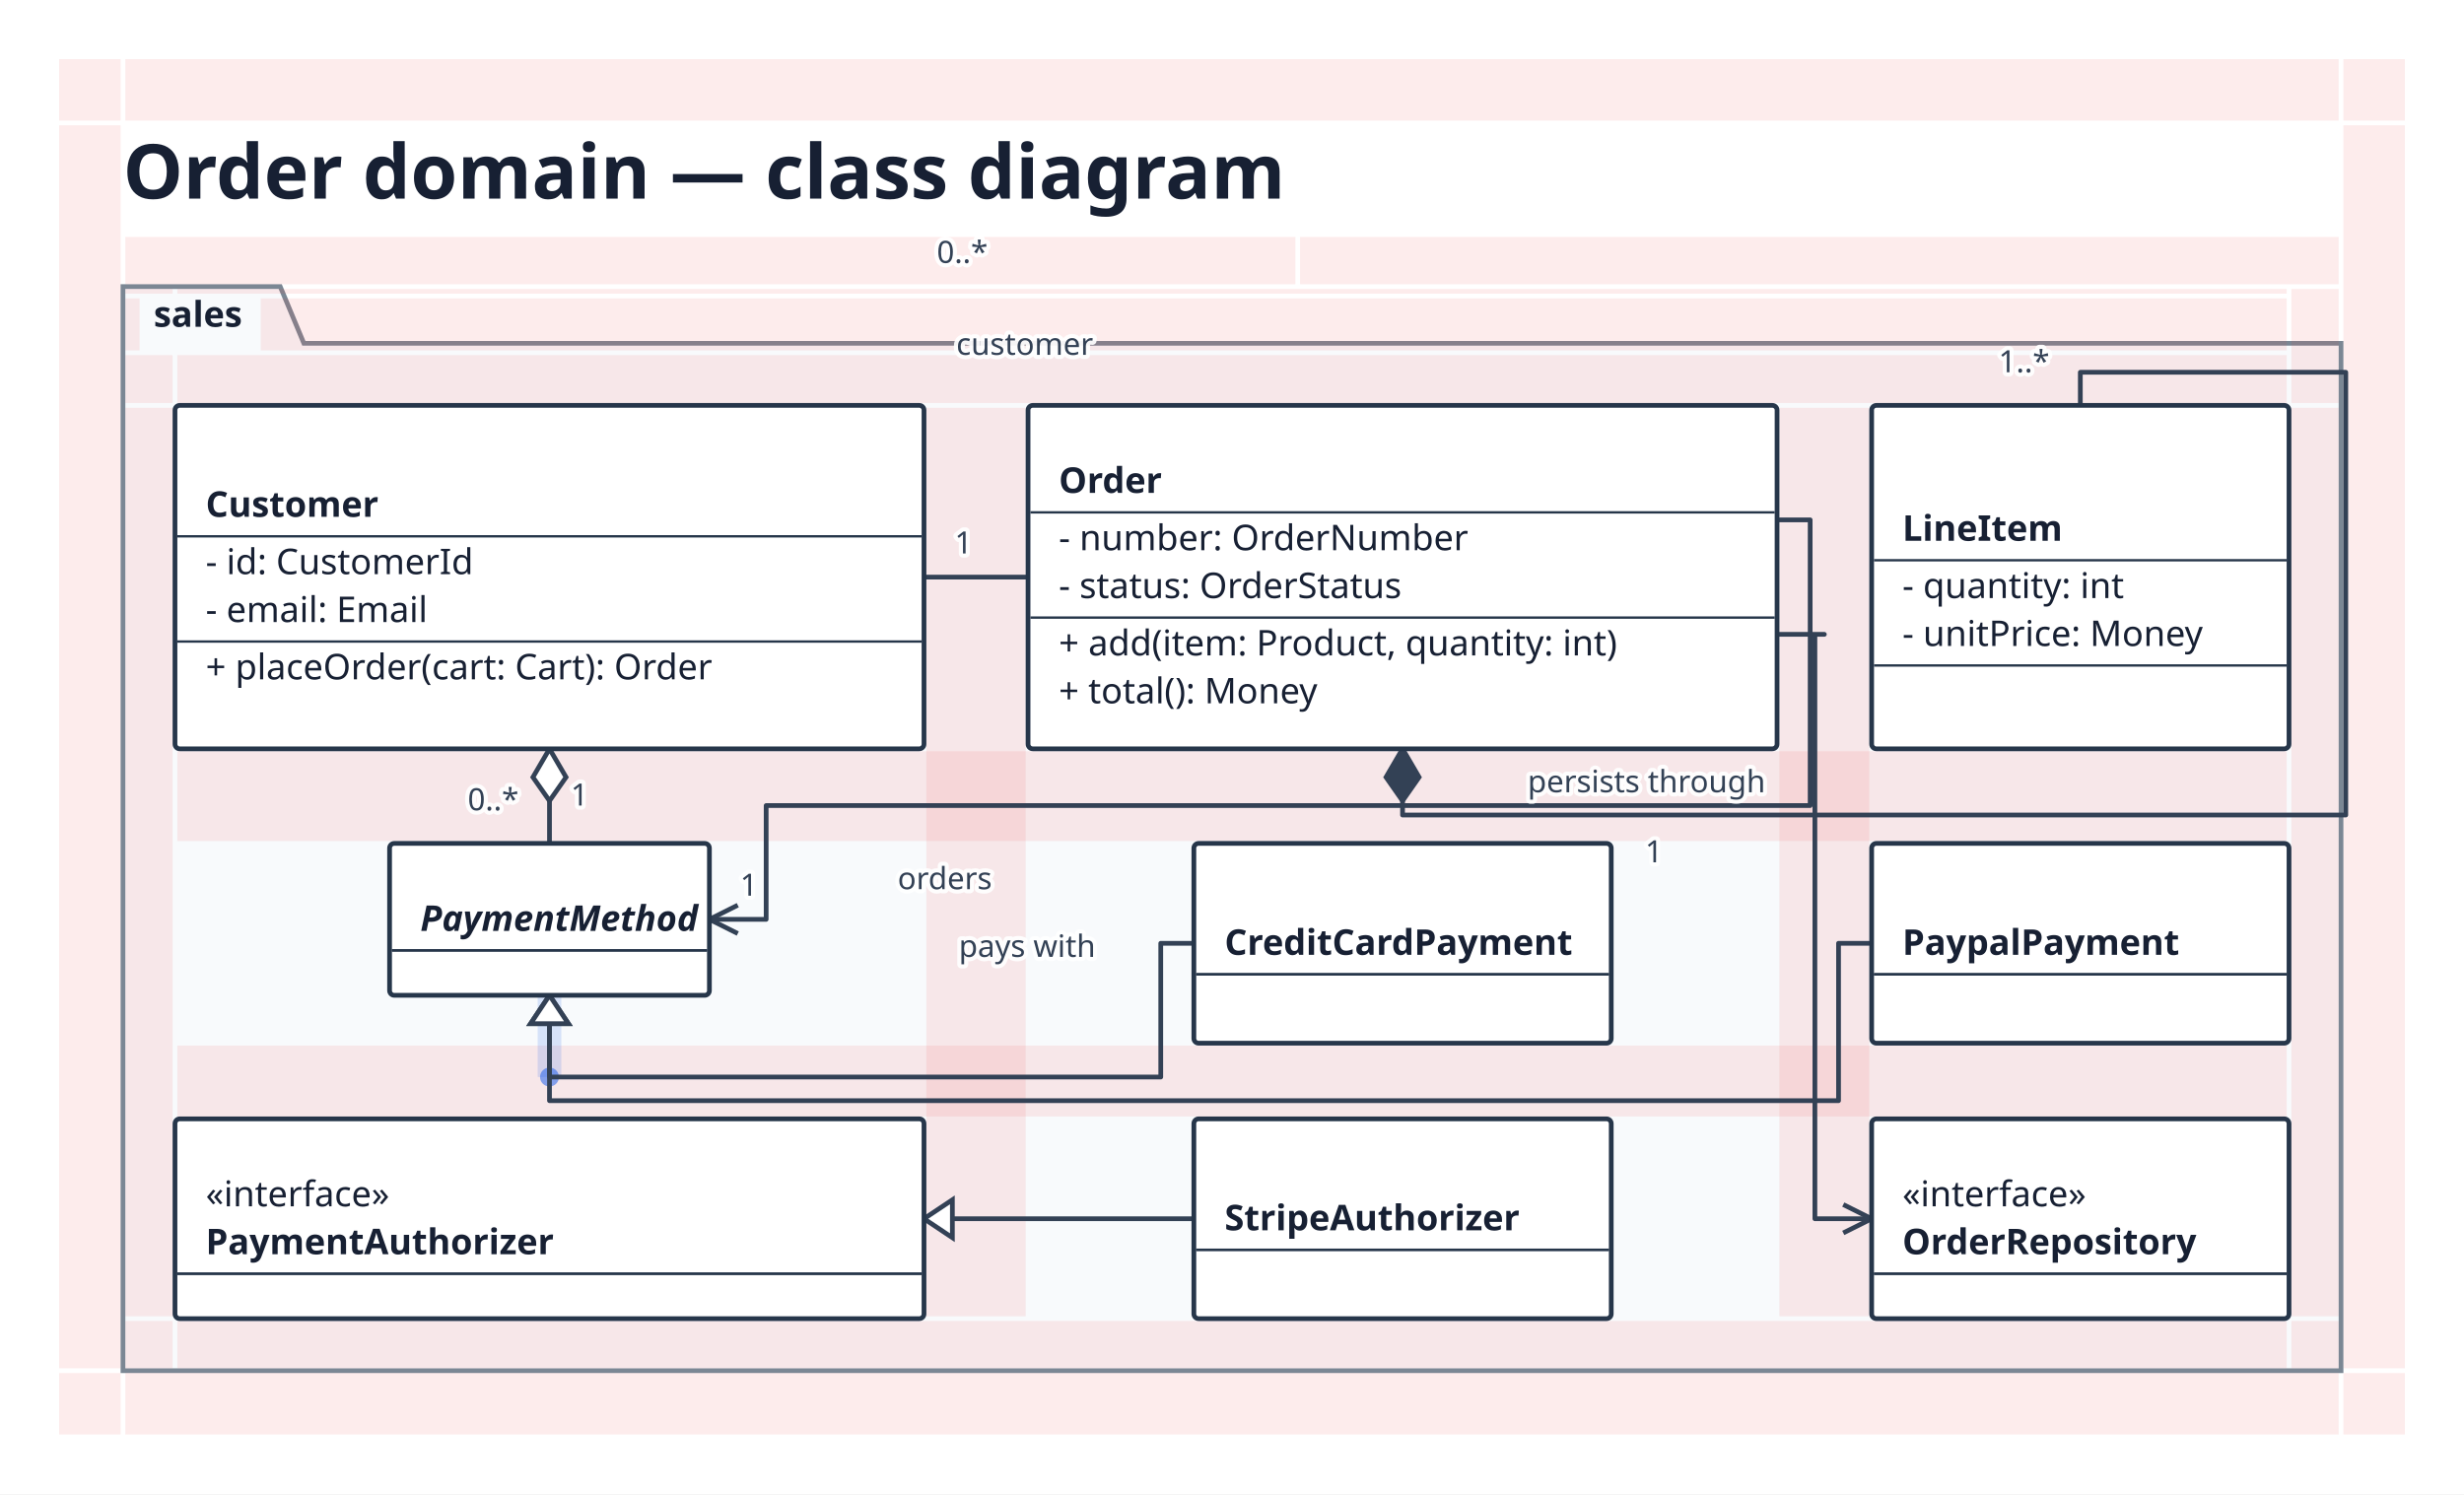
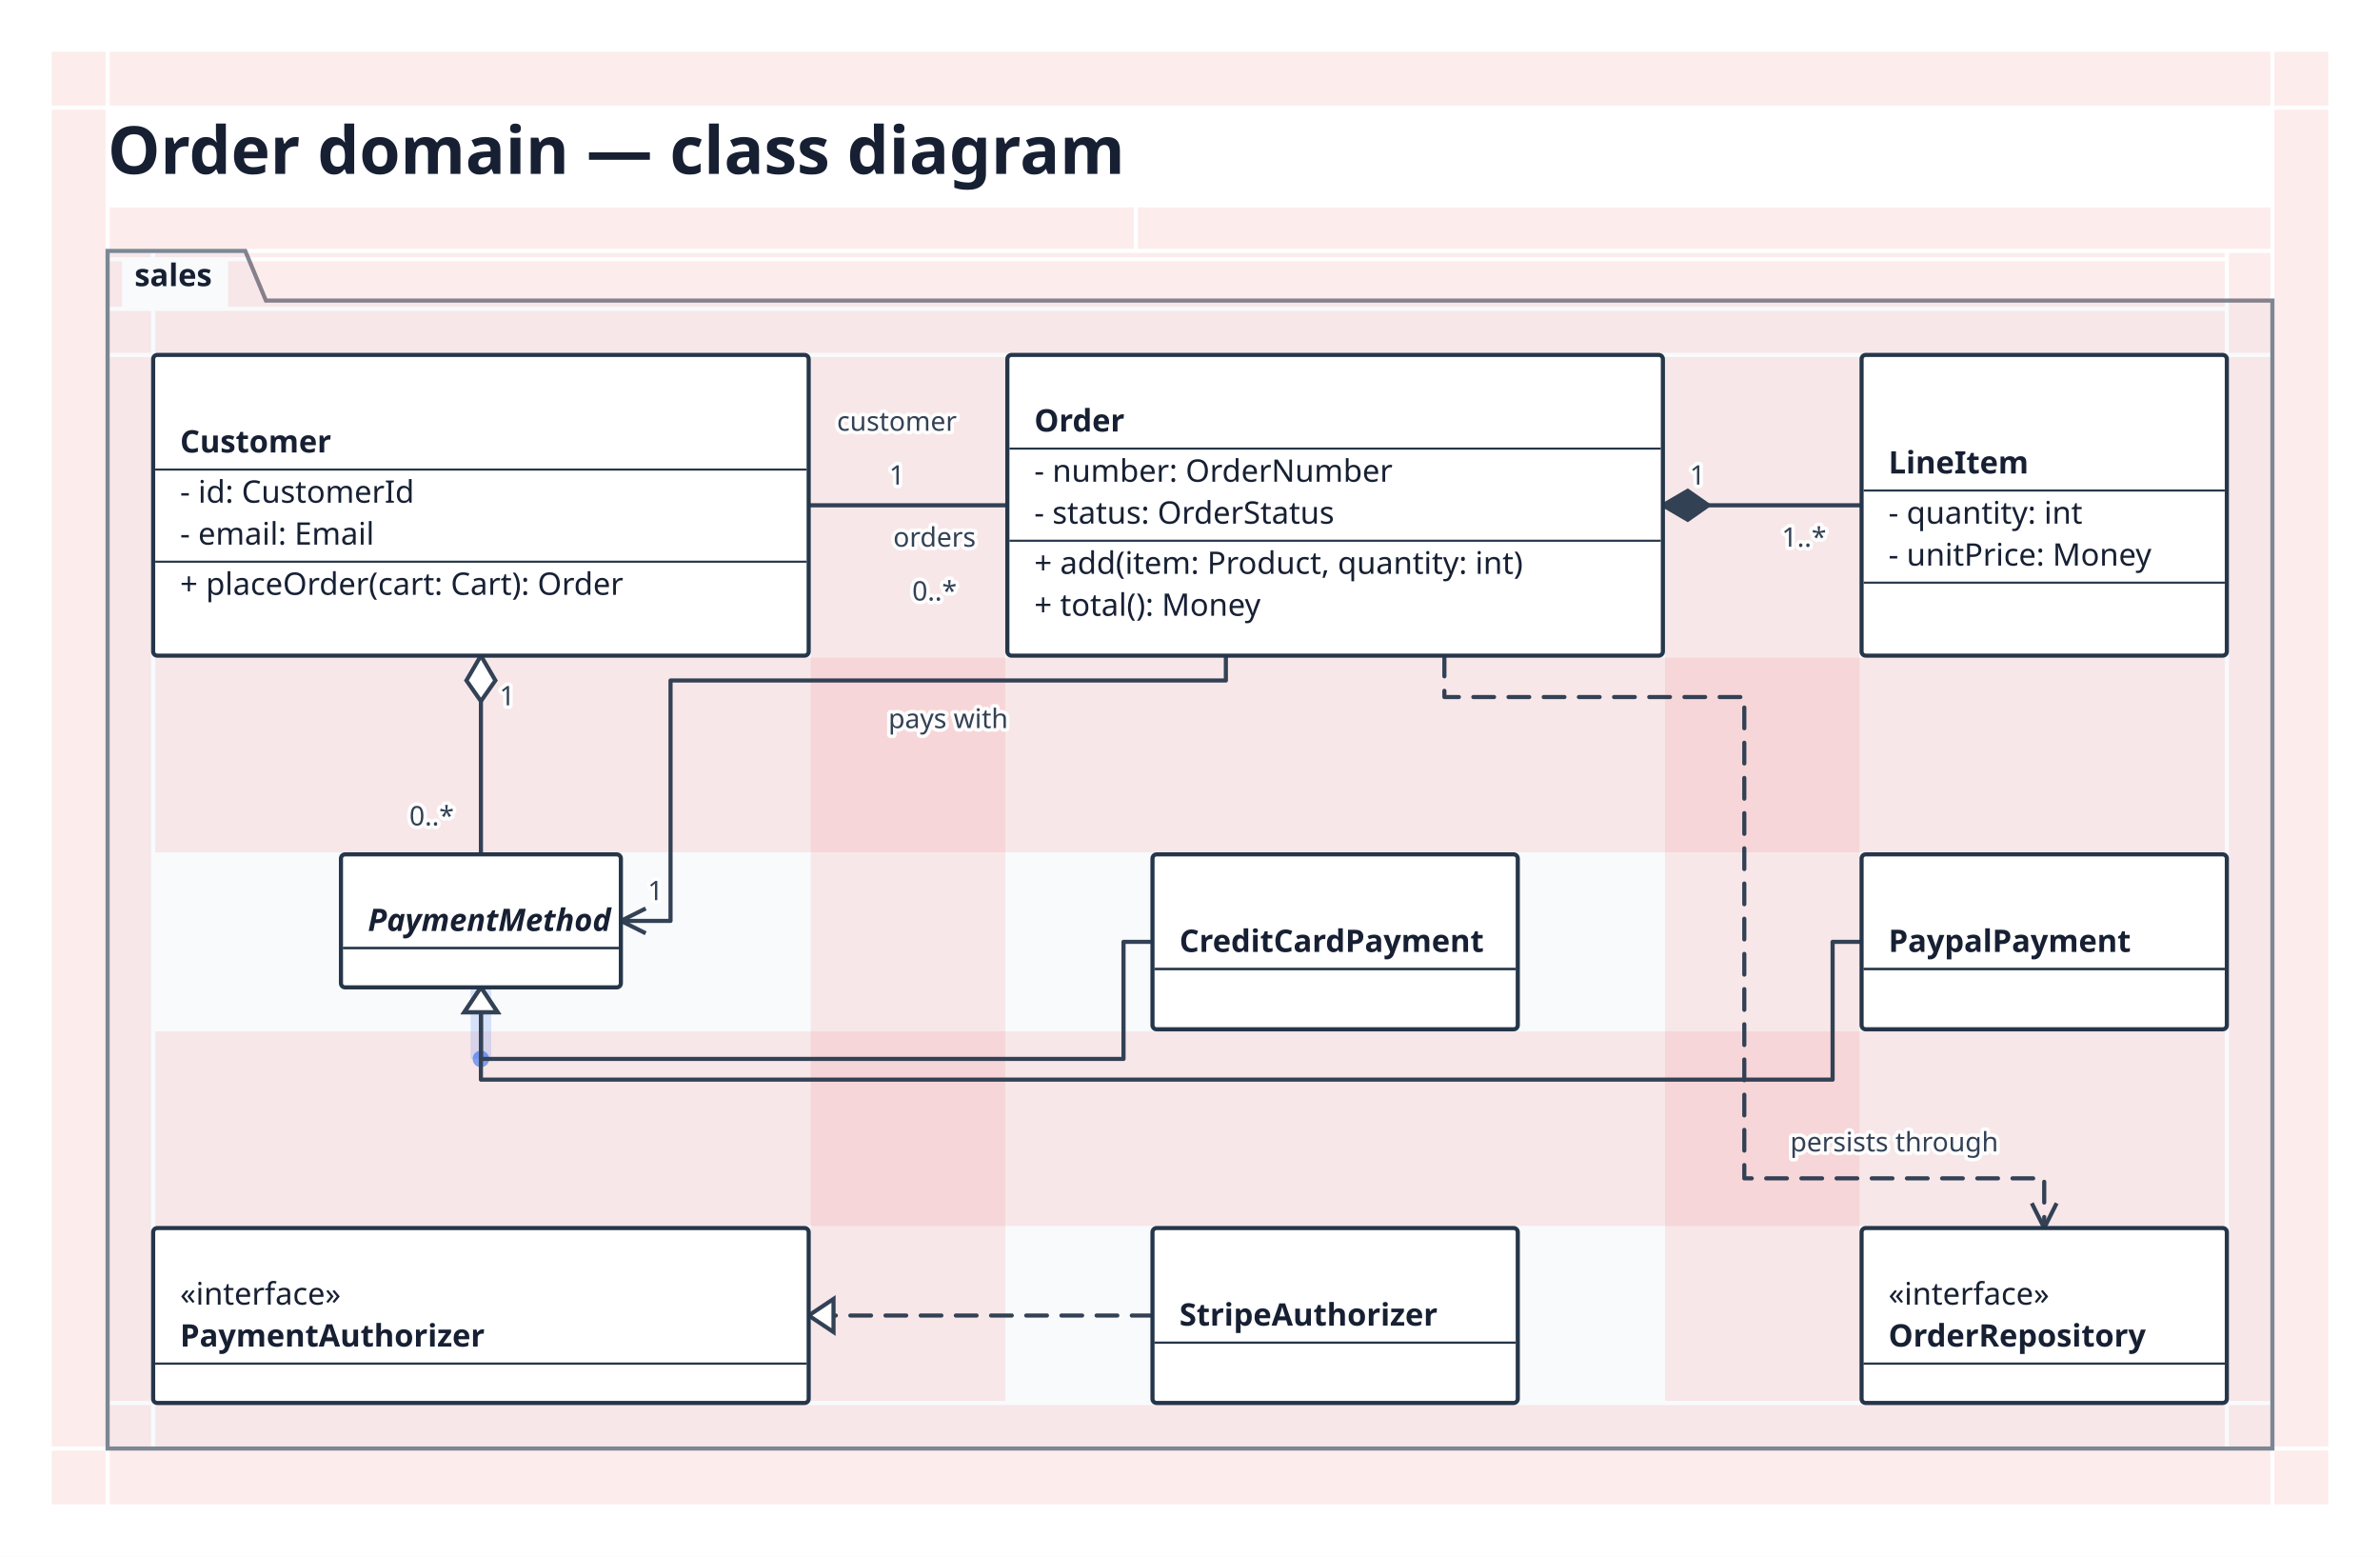
- <svg xmlns="http://www.w3.org/2000/svg" width="1042" height="632" viewBox="0 0 1042 632" role="img" aria-label="uml-class-example">
+ <svg xmlns="http://www.w3.org/2000/svg" width="1150" height="752" viewBox="0 0 1150 752" role="img" aria-label="uml-class-example">
  <rect width="100%" height="100%" fill="#ffffff" />
  <g id="boundaries">
-     <path d="M 52 145.2 V 579.7 H 990 V 145.2 H 128.5 L 118.5 121.2 H 52 Z" fill="#f8fafc" stroke="#7b8794" stroke-width="2" />
+     <path d="M 52 145.2 V 699.7 H 1098 V 145.2 H 128.5 L 118.5 121.2 H 52 Z" fill="#f8fafc" stroke="#7b8794" stroke-width="2" />
  </g>
  <g id="routing-regions">
-     <rect data-routing-region="mesh:padding:$root:top" data-region-kind="padding" data-materialized="false" data-authored="false" x="53" y="25" width="936" height="26" fill="#ef4444" fill-opacity="0.1" />
-     <rect data-routing-region="mesh:padding:$root:right" data-region-kind="padding" data-materialized="false" data-authored="false" x="991" y="53" width="26" height="525.7" fill="#ef4444" fill-opacity="0.1" />
-     <rect data-routing-region="mesh:padding:$root:bottom" data-region-kind="padding" data-materialized="false" data-authored="false" x="53" y="580.7" width="936" height="26" fill="#ef4444" fill-opacity="0.1" />
-     <rect data-routing-region="mesh:padding:$root:left" data-region-kind="padding" data-materialized="false" data-authored="false" x="25" y="53" width="26" height="525.7" fill="#ef4444" fill-opacity="0.1" />
+     <rect data-routing-region="mesh:padding:$root:top" data-region-kind="padding" data-materialized="false" data-authored="false" x="53" y="25" width="1044" height="26" fill="#ef4444" fill-opacity="0.1" />
+     <rect data-routing-region="mesh:padding:$root:right" data-region-kind="padding" data-materialized="false" data-authored="false" x="1099" y="53" width="26" height="645.7" fill="#ef4444" fill-opacity="0.1" />
+     <rect data-routing-region="mesh:padding:$root:bottom" data-region-kind="padding" data-materialized="false" data-authored="false" x="53" y="700.7" width="1044" height="26" fill="#ef4444" fill-opacity="0.1" />
+     <rect data-routing-region="mesh:padding:$root:left" data-region-kind="padding" data-materialized="false" data-authored="false" x="25" y="53" width="26" height="645.7" fill="#ef4444" fill-opacity="0.1" />
    <rect data-routing-region="mesh:corner:$root:top-left" data-region-kind="corner" data-materialized="true" data-authored="false" x="25" y="25" width="26" height="26" fill="#ef4444" fill-opacity="0.1" />
-     <rect data-routing-region="mesh:corner:$root:top-right" data-region-kind="corner" data-materialized="true" data-authored="false" x="991" y="25" width="26" height="26" fill="#ef4444" fill-opacity="0.1" />
-     <rect data-routing-region="mesh:corner:$root:bottom-right" data-region-kind="corner" data-materialized="true" data-authored="false" x="991" y="580.7" width="26" height="26" fill="#ef4444" fill-opacity="0.1" />
-     <rect data-routing-region="mesh:corner:$root:bottom-left" data-region-kind="corner" data-materialized="true" data-authored="false" x="25" y="580.7" width="26" height="26" fill="#ef4444" fill-opacity="0.1" />
+     <rect data-routing-region="mesh:corner:$root:top-right" data-region-kind="corner" data-materialized="true" data-authored="false" x="1099" y="25" width="26" height="26" fill="#ef4444" fill-opacity="0.1" />
+     <rect data-routing-region="mesh:corner:$root:bottom-right" data-region-kind="corner" data-materialized="true" data-authored="false" x="1099" y="700.7" width="26" height="26" fill="#ef4444" fill-opacity="0.1" />
+     <rect data-routing-region="mesh:corner:$root:bottom-left" data-region-kind="corner" data-materialized="true" data-authored="false" x="25" y="700.7" width="26" height="26" fill="#ef4444" fill-opacity="0.1" />
    <rect data-routing-region="mesh:gap:$root:0" data-region-kind="gap" data-materialized="false" data-authored="false" x="53" y="100.2" width="494.8" height="20" fill="#ef4444" fill-opacity="0.1" />
-     <rect data-routing-region="mesh:gap:$root:0:access-0" data-region-kind="gap" data-materialized="false" data-authored="false" x="549.8" y="100.2" width="439.2" height="20" fill="#ef4444" fill-opacity="0.1" />
-     <rect data-routing-region="mesh:padding:sales:top:part-0" data-region-kind="padding" data-materialized="false" data-authored="false" x="75" y="122.2" width="892" height="2" fill="#ef4444" fill-opacity="0.1" />
-     <rect data-routing-region="mesh:padding:sales:top:part-1" data-region-kind="padding" data-materialized="false" data-authored="false" x="75" y="150.2" width="892" height="20.25" fill="#ef4444" fill-opacity="0.1" />
-     <rect data-routing-region="mesh:padding:sales:top:part-2" data-region-kind="padding" data-materialized="false" data-authored="false" x="110.25" y="126.2" width="856.75" height="22" fill="#ef4444" fill-opacity="0.1" />
-     <rect data-routing-region="mesh:padding:sales:right" data-region-kind="padding" data-materialized="false" data-authored="false" x="969" y="172.45" width="20" height="384.25" fill="#ef4444" fill-opacity="0.1" />
-     <rect data-routing-region="mesh:padding:sales:bottom" data-region-kind="padding" data-materialized="false" data-authored="false" x="75" y="558.7" width="892" height="20" fill="#ef4444" fill-opacity="0.1" />
-     <rect data-routing-region="mesh:padding:sales:left" data-region-kind="padding" data-materialized="false" data-authored="false" x="53" y="172.45" width="20" height="384.25" fill="#ef4444" fill-opacity="0.1" />
+     <rect data-routing-region="mesh:gap:$root:0:access-0" data-region-kind="gap" data-materialized="false" data-authored="false" x="549.8" y="100.2" width="547.2" height="20" fill="#ef4444" fill-opacity="0.1" />
+     <rect data-routing-region="mesh:padding:sales:top:part-0" data-region-kind="padding" data-materialized="false" data-authored="false" x="75" y="122.2" width="1000" height="2" fill="#ef4444" fill-opacity="0.1" />
+     <rect data-routing-region="mesh:padding:sales:top:part-1" data-region-kind="padding" data-materialized="false" data-authored="false" x="75" y="150.2" width="1000" height="20.25" fill="#ef4444" fill-opacity="0.1" />
+     <rect data-routing-region="mesh:padding:sales:top:part-2" data-region-kind="padding" data-materialized="false" data-authored="false" x="110.25" y="126.2" width="964.75" height="22" fill="#ef4444" fill-opacity="0.1" />
+     <rect data-routing-region="mesh:padding:sales:right" data-region-kind="padding" data-materialized="false" data-authored="false" x="1077" y="172.45" width="20" height="504.25" fill="#ef4444" fill-opacity="0.1" />
+     <rect data-routing-region="mesh:padding:sales:bottom" data-region-kind="padding" data-materialized="false" data-authored="false" x="75" y="678.7" width="1000" height="20" fill="#ef4444" fill-opacity="0.1" />
+     <rect data-routing-region="mesh:padding:sales:left" data-region-kind="padding" data-materialized="false" data-authored="false" x="53" y="172.45" width="20" height="504.25" fill="#ef4444" fill-opacity="0.1" />
    <rect data-routing-region="mesh:corner:sales:top-left:part-0" data-region-kind="corner" data-materialized="true" data-authored="false" x="53" y="122.2" width="20" height="2" fill="#ef4444" fill-opacity="0.1" />
    <rect data-routing-region="mesh:corner:sales:top-left:part-1" data-region-kind="corner" data-materialized="true" data-authored="false" x="53" y="150.2" width="20" height="20.25" fill="#ef4444" fill-opacity="0.1" />
    <rect data-routing-region="mesh:corner:sales:top-left:part-2" data-region-kind="corner" data-materialized="true" data-authored="false" x="53" y="126.2" width="6" height="22" fill="#ef4444" fill-opacity="0.1" />
-     <rect data-routing-region="mesh:corner:sales:top-right" data-region-kind="corner" data-materialized="true" data-authored="false" x="969" y="122.2" width="20" height="48.25" fill="#ef4444" fill-opacity="0.1" />
-     <rect data-routing-region="mesh:corner:sales:bottom-right" data-region-kind="corner" data-materialized="true" data-authored="false" x="969" y="558.7" width="20" height="20" fill="#ef4444" fill-opacity="0.1" />
-     <rect data-routing-region="mesh:corner:sales:bottom-left" data-region-kind="corner" data-materialized="true" data-authored="false" x="53" y="558.7" width="20" height="20" fill="#ef4444" fill-opacity="0.1" />
-     <rect data-routing-region="mesh:grid-column-gap:sales/model:0" data-region-kind="gap" data-materialized="false" data-authored="false" x="391.75" y="172.45" width="42" height="384.25" fill="#ef4444" fill-opacity="0.1" />
-     <rect data-routing-region="mesh:grid-column-gap:sales/model:1" data-region-kind="gap" data-materialized="false" data-authored="false" x="752.5" y="172.45" width="38" height="384.25" fill="#ef4444" fill-opacity="0.1" />
-     <rect data-routing-region="mesh:grid-row-gap:sales/model:0" data-region-kind="gap" data-materialized="false" data-authored="false" x="75" y="317.7" width="892" height="38" fill="#ef4444" fill-opacity="0.1" />
-     <rect data-routing-region="mesh:grid-row-gap:sales/model:1" data-region-kind="gap" data-materialized="false" data-authored="false" x="75" y="442.2" width="892" height="30" fill="#ef4444" fill-opacity="0.1" />
+     <rect data-routing-region="mesh:corner:sales:top-right" data-region-kind="corner" data-materialized="true" data-authored="false" x="1077" y="122.2" width="20" height="48.25" fill="#ef4444" fill-opacity="0.1" />
+     <rect data-routing-region="mesh:corner:sales:bottom-right" data-region-kind="corner" data-materialized="true" data-authored="false" x="1077" y="678.7" width="20" height="20" fill="#ef4444" fill-opacity="0.1" />
+     <rect data-routing-region="mesh:corner:sales:bottom-left" data-region-kind="corner" data-materialized="true" data-authored="false" x="53" y="678.7" width="20" height="20" fill="#ef4444" fill-opacity="0.1" />
+     <rect data-routing-region="mesh:grid-column-gap:sales/model:0" data-region-kind="gap" data-materialized="false" data-authored="false" x="391.75" y="172.45" width="94" height="504.25" fill="#ef4444" fill-opacity="0.1" />
+     <rect data-routing-region="mesh:grid-column-gap:sales/model:1" data-region-kind="gap" data-materialized="false" data-authored="false" x="804.5" y="172.45" width="94" height="504.25" fill="#ef4444" fill-opacity="0.1" />
+     <rect data-routing-region="mesh:grid-row-gap:sales/model:0" data-region-kind="gap" data-materialized="false" data-authored="false" x="75" y="317.7" width="1000" height="94" fill="#ef4444" fill-opacity="0.1" />
+     <rect data-routing-region="mesh:grid-row-gap:sales/model:1" data-region-kind="gap" data-materialized="false" data-authored="false" x="75" y="498.2" width="1000" height="94" fill="#ef4444" fill-opacity="0.1" />
  </g>
  <g id="sharing-debug">
    <g data-share-group="port:sales/model/payment-method:generalizations" data-share-mode="merge" data-share-lanes="1">
-       <circle data-merge-pin="true" cx="232.375" cy="455.51" r="4" fill="#2563eb" fill-opacity="0.55" />
-       <line data-authorized-shared-run="true" x1="232.375" y1="420.95" x2="232.375" y2="455.51" stroke="#2563eb" stroke-width="10" stroke-opacity="0.16" />
+       <circle data-merge-pin="true" cx="232.375" cy="511.51" r="4" fill="#2563eb" fill-opacity="0.55" />
+       <line data-authorized-shared-run="true" x1="232.375" y1="476.95" x2="232.375" y2="511.51" stroke="#2563eb" stroke-width="10" stroke-opacity="0.16" />
    </g>
  </g>
  <g id="corridor-dividers" />
  <g id="lines">
    <g data-line="customer-orders">
-       <polyline points="390.75,244.075 434.75,244.075" fill="none" stroke="#334155" stroke-width="2" stroke-linejoin="round" stroke-linecap="round" />
+       <polyline points="390.75,244.075 486.75,244.075" fill="none" stroke="#334155" stroke-width="2" stroke-linejoin="round" stroke-linecap="round" />
    </g>
    <g data-line="order-items">
-       <polyline points="593.125,316.7 593.125,344.7 992,344.7 992,157.45 879.75,157.45 879.75,171.45" fill="none" stroke="#334155" stroke-width="2" stroke-linejoin="round" stroke-linecap="round" />
-       <polygon points="593.125,316.7 600.125,328.7 593.125,338.7 586.125,328.7" fill="#334155" stroke="#334155" stroke-width="2" />
+       <polyline points="803.5,244.075 899.5,244.075" fill="none" stroke="#334155" stroke-width="2" stroke-linejoin="round" stroke-linecap="round" />
+       <polygon points="803.5,244.075 815.5,237.075 825.5,244.075 815.5,251.075" fill="#334155" stroke="#334155" stroke-width="2" />
    </g>
    <g data-line="customer-payment-methods">
-       <polyline points="232.375,316.7 232.375,344.7 232.375,342.7 232.375,356.7" fill="none" stroke="#334155" stroke-width="2" stroke-linejoin="round" stroke-linecap="round" />
+       <polyline points="232.375,316.7 232.375,412.7" fill="none" stroke="#334155" stroke-width="2" stroke-linejoin="round" stroke-linecap="round" />
      <polygon points="232.375,316.7 239.375,328.7 232.375,338.7 225.375,328.7" fill="#ffffff" stroke="#334155" stroke-width="2" />
    </g>
    <g data-line="order-payment">
-       <polyline points="751.5,219.867 765.5,219.867 765.5,340.7 324,340.7 324,388.825 300,388.825" fill="none" stroke="#334155" stroke-width="2" stroke-linejoin="round" stroke-linecap="round" />
-       <path d="M 312 382.825 L 300 388.825 L 312 394.825" fill="none" stroke="#334155" stroke-width="2" stroke-linejoin="round" />
+       <polyline points="592.333,316.7 592.333,328.7 324,328.7 324,444.825 300,444.825" fill="none" stroke="#334155" stroke-width="2" stroke-linejoin="round" stroke-linecap="round" />
+       <path d="M 312 438.825 L 300 444.825 L 312 450.825" fill="none" stroke="#334155" stroke-width="2" stroke-linejoin="round" />
    </g>
    <g data-line="credit-card-generalization">
-       <polyline points="504.875,398.95 490.875,398.95 490.875,455.51 232.375,455.51 232.375,420.95" fill="none" stroke="#334155" stroke-width="2" stroke-linejoin="round" stroke-linecap="round" />
-       <polygon points="232.375,420.95 240.375,432.95 224.375,432.95" fill="#ffffff" stroke="#334155" stroke-width="2" />
+       <polyline points="556.875,454.95 542.875,454.95 542.875,511.51 232.375,511.51 232.375,476.95" fill="none" stroke="#334155" stroke-width="2" stroke-linejoin="round" stroke-linecap="round" />
+       <polygon points="232.375,476.95 240.375,488.95 224.375,488.95" fill="#ffffff" stroke="#334155" stroke-width="2" />
    </g>
    <g data-line="paypal-generalization">
-       <polyline points="791.5,398.95 777.5,398.95 777.5,465.51 232.375,465.51 232.375,455.51 232.375,420.95" fill="none" stroke="#334155" stroke-width="2" stroke-linejoin="round" stroke-linecap="round" />
-       <polygon points="232.375,420.95 240.375,432.95 224.375,432.95" fill="#ffffff" stroke="#334155" stroke-width="2" />
+       <polyline points="899.5,454.95 885.5,454.95 885.5,521.51 232.375,521.51 232.375,511.51 232.375,476.95" fill="none" stroke="#334155" stroke-width="2" stroke-linejoin="round" stroke-linecap="round" />
+       <polygon points="232.375,476.95 240.375,488.95 224.375,488.95" fill="#ffffff" stroke="#334155" stroke-width="2" />
    </g>
    <g data-line="stripe-realization">
-       <polyline points="504.875,515.45 390.75,515.45" fill="none" stroke="#334155" stroke-width="2" stroke-linejoin="round" stroke-linecap="round" />
-       <polygon points="390.75,515.45 402.75,507.45 402.75,523.45" fill="#ffffff" stroke="#334155" stroke-width="2" />
+       <polyline points="556.875,635.45 390.75,635.45" fill="none" stroke="#334155" stroke-width="2" stroke-linejoin="round" stroke-linecap="round" stroke-dasharray="10 7" />
+       <polygon points="390.75,635.45 402.75,627.45 402.75,643.45" fill="#ffffff" stroke="#334155" stroke-width="2" />
    </g>
    <g data-line="repository-dependency">
-       <polyline points="751.5,268.283 771.5,268.283 767.5,268.283 767.5,515.45 791.5,515.45" fill="none" stroke="#334155" stroke-width="2" stroke-linejoin="round" stroke-linecap="round" />
-       <path d="M 779.5 521.45 L 791.5 515.45 L 779.5 509.45" fill="none" stroke="#334155" stroke-width="2" stroke-linejoin="round" />
+       <polyline points="697.917,316.7 697.917,336.7 842.833,336.7 842.833,569.2 987.75,569.2 987.75,593.2" fill="none" stroke="#334155" stroke-width="2" stroke-linejoin="round" stroke-linecap="round" stroke-dasharray="10 7" />
+       <path d="M 981.75 581.2 L 987.75 593.2 L 993.75 581.2" fill="none" stroke="#334155" stroke-width="2" stroke-linejoin="round" />
    </g>
  </g>
  <g id="objects">
    <rect x="74" y="171.45" width="316.75" height="145.25" rx="2" fill="#ffffff" stroke="#26364a" stroke-width="2" />
-     <rect x="434.75" y="171.45" width="316.75" height="145.25" rx="2" fill="#ffffff" stroke="#26364a" stroke-width="2" />
-     <rect x="791.5" y="171.45" width="176.5" height="145.25" rx="2" fill="#ffffff" stroke="#26364a" stroke-width="2" />
-     <rect x="164.75" y="356.7" width="135.25" height="64.25" rx="2" fill="#ffffff" stroke="#26364a" stroke-width="2" />
-     <rect x="504.875" y="356.7" width="176.5" height="84.5" rx="2" fill="#ffffff" stroke="#26364a" stroke-width="2" />
-     <rect x="791.5" y="356.7" width="176.5" height="84.5" rx="2" fill="#ffffff" stroke="#26364a" stroke-width="2" />
-     <rect x="74" y="473.2" width="316.75" height="84.5" rx="2" fill="#ffffff" stroke="#26364a" stroke-width="2" />
-     <rect x="504.875" y="473.2" width="176.5" height="84.5" rx="2" fill="#ffffff" stroke="#26364a" stroke-width="2" />
-     <rect x="791.5" y="473.2" width="176.5" height="84.5" rx="2" fill="#ffffff" stroke="#26364a" stroke-width="2" />
+     <rect x="486.75" y="171.45" width="316.75" height="145.25" rx="2" fill="#ffffff" stroke="#26364a" stroke-width="2" />
+     <rect x="899.5" y="171.45" width="176.5" height="145.25" rx="2" fill="#ffffff" stroke="#26364a" stroke-width="2" />
+     <rect x="164.75" y="412.7" width="135.25" height="64.25" rx="2" fill="#ffffff" stroke="#26364a" stroke-width="2" />
+     <rect x="556.875" y="412.7" width="176.5" height="84.5" rx="2" fill="#ffffff" stroke="#26364a" stroke-width="2" />
+     <rect x="899.5" y="412.7" width="176.5" height="84.5" rx="2" fill="#ffffff" stroke="#26364a" stroke-width="2" />
+     <rect x="74" y="593.2" width="316.75" height="84.5" rx="2" fill="#ffffff" stroke="#26364a" stroke-width="2" />
+     <rect x="556.875" y="593.2" width="176.5" height="84.5" rx="2" fill="#ffffff" stroke="#26364a" stroke-width="2" />
+     <rect x="899.5" y="593.2" width="176.5" height="84.5" rx="2" fill="#ffffff" stroke="#26364a" stroke-width="2" />
  </g>
  <g id="ports" />
  <g id="text">
    <text x="52" y="84" text-anchor="start" fill="#172033" font-family="ui-rounded, 'Comic Sans MS', sans-serif" font-size="32" font-weight="700">Order domain — class diagram</text>
    <text x="65" y="138.2" text-anchor="start" fill="#172033" font-family="ui-rounded, 'Comic Sans MS', sans-serif" font-size="15" font-weight="700">sales</text>
    <text x="87" y="218.575" text-anchor="start" fill="#172033" font-family="ui-rounded, 'Comic Sans MS', sans-serif" font-size="15" font-weight="700">Customer</text>
    <path d="M 75 226.825 H 389.75" stroke="#26364a" stroke-width="1" />
    <text x="87" y="242.825" text-anchor="start" fill="#172033" font-family="ui-rounded, 'Comic Sans MS', sans-serif" font-size="15" font-weight="450">- id: CustomerId</text>
    <text x="87" y="263.075" text-anchor="start" fill="#172033" font-family="ui-rounded, 'Comic Sans MS', sans-serif" font-size="15" font-weight="450">- email: Email</text>
    <path d="M 75 271.325 H 389.75" stroke="#26364a" stroke-width="1" />
    <text x="87" y="287.325" text-anchor="start" fill="#172033" font-family="ui-rounded, 'Comic Sans MS', sans-serif" font-size="15" font-weight="450">+ placeOrder(cart: Cart): Order</text>
-     <text x="447.75" y="208.45" text-anchor="start" fill="#172033" font-family="ui-rounded, 'Comic Sans MS', sans-serif" font-size="15" font-weight="700">Order</text>
-     <path d="M 435.75 216.7 H 750.5" stroke="#26364a" stroke-width="1" />
-     <text x="447.75" y="232.7" text-anchor="start" fill="#172033" font-family="ui-rounded, 'Comic Sans MS', sans-serif" font-size="15" font-weight="450">- number: OrderNumber</text>
-     <text x="447.75" y="252.95" text-anchor="start" fill="#172033" font-family="ui-rounded, 'Comic Sans MS', sans-serif" font-size="15" font-weight="450">- status: OrderStatus</text>
-     <path d="M 435.75 261.2 H 750.5" stroke="#26364a" stroke-width="1" />
-     <text x="447.75" y="277.2" text-anchor="start" fill="#172033" font-family="ui-rounded, 'Comic Sans MS', sans-serif" font-size="15" font-weight="450">+ add(item: Product, quantity: int)</text>
-     <text x="447.75" y="297.45" text-anchor="start" fill="#172033" font-family="ui-rounded, 'Comic Sans MS', sans-serif" font-size="15" font-weight="450">+ total(): Money</text>
-     <text x="804.5" y="228.7" text-anchor="start" fill="#172033" font-family="ui-rounded, 'Comic Sans MS', sans-serif" font-size="15" font-weight="700">LineItem</text>
-     <path d="M 792.5 236.95 H 967" stroke="#26364a" stroke-width="1" />
-     <text x="804.5" y="252.95" text-anchor="start" fill="#172033" font-family="ui-rounded, 'Comic Sans MS', sans-serif" font-size="15" font-weight="450">- quantity: int</text>
-     <text x="804.5" y="273.2" text-anchor="start" fill="#172033" font-family="ui-rounded, 'Comic Sans MS', sans-serif" font-size="15" font-weight="450">- unitPrice: Money</text>
-     <path d="M 792.5 281.45 H 967" stroke="#26364a" stroke-width="1" />
-     <text x="177.75" y="393.7" text-anchor="start" fill="#172033" font-family="ui-rounded, 'Comic Sans MS', sans-serif" font-size="15" font-weight="700" font-style="italic">PaymentMethod</text>
-     <path d="M 165.75 401.95 H 299" stroke="#26364a" stroke-width="1" />
-     <path d="M 165.75 401.95 H 299" stroke="#26364a" stroke-width="1" />
-     <text x="517.875" y="403.825" text-anchor="start" fill="#172033" font-family="ui-rounded, 'Comic Sans MS', sans-serif" font-size="15" font-weight="700">CreditCardPayment</text>
-     <path d="M 505.875 412.075 H 680.375" stroke="#26364a" stroke-width="1" />
-     <path d="M 505.875 412.075 H 680.375" stroke="#26364a" stroke-width="1" />
-     <text x="804.5" y="403.825" text-anchor="start" fill="#172033" font-family="ui-rounded, 'Comic Sans MS', sans-serif" font-size="15" font-weight="700">PaypalPayment</text>
-     <path d="M 792.5 412.075 H 967" stroke="#26364a" stroke-width="1" />
-     <path d="M 792.5 412.075 H 967" stroke="#26364a" stroke-width="1" />
-     <text x="87" y="510.2" text-anchor="start" fill="#172033" font-family="ui-rounded, 'Comic Sans MS', sans-serif" font-size="15" font-weight="450">«interface»</text>
-     <text x="87" y="530.45" text-anchor="start" fill="#172033" font-family="ui-rounded, 'Comic Sans MS', sans-serif" font-size="15" font-weight="700">PaymentAuthorizer</text>
-     <path d="M 75 538.7 H 389.75" stroke="#26364a" stroke-width="1" />
-     <path d="M 75 538.7 H 389.75" stroke="#26364a" stroke-width="1" />
-     <text x="517.875" y="520.325" text-anchor="start" fill="#172033" font-family="ui-rounded, 'Comic Sans MS', sans-serif" font-size="15" font-weight="700">StripeAuthorizer</text>
-     <path d="M 505.875 528.575 H 680.375" stroke="#26364a" stroke-width="1" />
-     <path d="M 505.875 528.575 H 680.375" stroke="#26364a" stroke-width="1" />
-     <text x="804.5" y="510.2" text-anchor="start" fill="#172033" font-family="ui-rounded, 'Comic Sans MS', sans-serif" font-size="15" font-weight="450">«interface»</text>
-     <text x="804.5" y="530.45" text-anchor="start" fill="#172033" font-family="ui-rounded, 'Comic Sans MS', sans-serif" font-size="15" font-weight="700">OrderRepository</text>
-     <path d="M 792.5 538.7 H 967" stroke="#26364a" stroke-width="1" />
-     <path d="M 792.5 538.7 H 967" stroke="#26364a" stroke-width="1" />
+     <text x="499.75" y="208.45" text-anchor="start" fill="#172033" font-family="ui-rounded, 'Comic Sans MS', sans-serif" font-size="15" font-weight="700">Order</text>
+     <path d="M 487.75 216.7 H 802.5" stroke="#26364a" stroke-width="1" />
+     <text x="499.75" y="232.7" text-anchor="start" fill="#172033" font-family="ui-rounded, 'Comic Sans MS', sans-serif" font-size="15" font-weight="450">- number: OrderNumber</text>
+     <text x="499.75" y="252.95" text-anchor="start" fill="#172033" font-family="ui-rounded, 'Comic Sans MS', sans-serif" font-size="15" font-weight="450">- status: OrderStatus</text>
+     <path d="M 487.75 261.2 H 802.5" stroke="#26364a" stroke-width="1" />
+     <text x="499.75" y="277.2" text-anchor="start" fill="#172033" font-family="ui-rounded, 'Comic Sans MS', sans-serif" font-size="15" font-weight="450">+ add(item: Product, quantity: int)</text>
+     <text x="499.75" y="297.45" text-anchor="start" fill="#172033" font-family="ui-rounded, 'Comic Sans MS', sans-serif" font-size="15" font-weight="450">+ total(): Money</text>
+     <text x="912.5" y="228.7" text-anchor="start" fill="#172033" font-family="ui-rounded, 'Comic Sans MS', sans-serif" font-size="15" font-weight="700">LineItem</text>
+     <path d="M 900.5 236.95 H 1075" stroke="#26364a" stroke-width="1" />
+     <text x="912.5" y="252.95" text-anchor="start" fill="#172033" font-family="ui-rounded, 'Comic Sans MS', sans-serif" font-size="15" font-weight="450">- quantity: int</text>
+     <text x="912.5" y="273.2" text-anchor="start" fill="#172033" font-family="ui-rounded, 'Comic Sans MS', sans-serif" font-size="15" font-weight="450">- unitPrice: Money</text>
+     <path d="M 900.5 281.45 H 1075" stroke="#26364a" stroke-width="1" />
+     <text x="177.75" y="449.7" text-anchor="start" fill="#172033" font-family="ui-rounded, 'Comic Sans MS', sans-serif" font-size="15" font-weight="700" font-style="italic">PaymentMethod</text>
+     <path d="M 165.75 457.95 H 299" stroke="#26364a" stroke-width="1" />
+     <path d="M 165.75 457.95 H 299" stroke="#26364a" stroke-width="1" />
+     <text x="569.875" y="459.825" text-anchor="start" fill="#172033" font-family="ui-rounded, 'Comic Sans MS', sans-serif" font-size="15" font-weight="700">CreditCardPayment</text>
+     <path d="M 557.875 468.075 H 732.375" stroke="#26364a" stroke-width="1" />
+     <path d="M 557.875 468.075 H 732.375" stroke="#26364a" stroke-width="1" />
+     <text x="912.5" y="459.825" text-anchor="start" fill="#172033" font-family="ui-rounded, 'Comic Sans MS', sans-serif" font-size="15" font-weight="700">PaypalPayment</text>
+     <path d="M 900.5 468.075 H 1075" stroke="#26364a" stroke-width="1" />
+     <path d="M 900.5 468.075 H 1075" stroke="#26364a" stroke-width="1" />
+     <text x="87" y="630.2" text-anchor="start" fill="#172033" font-family="ui-rounded, 'Comic Sans MS', sans-serif" font-size="15" font-weight="450">«interface»</text>
+     <text x="87" y="650.45" text-anchor="start" fill="#172033" font-family="ui-rounded, 'Comic Sans MS', sans-serif" font-size="15" font-weight="700">PaymentAuthorizer</text>
+     <path d="M 75 658.7 H 389.75" stroke="#26364a" stroke-width="1" />
+     <path d="M 75 658.7 H 389.75" stroke="#26364a" stroke-width="1" />
+     <text x="569.875" y="640.325" text-anchor="start" fill="#172033" font-family="ui-rounded, 'Comic Sans MS', sans-serif" font-size="15" font-weight="700">StripeAuthorizer</text>
+     <path d="M 557.875 648.575 H 732.375" stroke="#26364a" stroke-width="1" />
+     <path d="M 557.875 648.575 H 732.375" stroke="#26364a" stroke-width="1" />
+     <text x="912.5" y="630.2" text-anchor="start" fill="#172033" font-family="ui-rounded, 'Comic Sans MS', sans-serif" font-size="15" font-weight="450">«interface»</text>
+     <text x="912.5" y="650.45" text-anchor="start" fill="#172033" font-family="ui-rounded, 'Comic Sans MS', sans-serif" font-size="15" font-weight="700">OrderRepository</text>
+     <path d="M 900.5 658.7 H 1075" stroke="#26364a" stroke-width="1" />
+     <path d="M 900.5 658.7 H 1075" stroke="#26364a" stroke-width="1" />
    <g data-line-label="customer-orders">
-       <text x="433.35" y="150.075" text-anchor="middle" font-family="ui-rounded, sans-serif" font-size="13" fill="#334155" stroke="#ffffff" stroke-opacity=".92" stroke-width="3.5" stroke-linejoin="round" paint-order="stroke fill">customer</text>
+       <text x="433.35" y="208.075" text-anchor="middle" font-family="ui-rounded, sans-serif" font-size="13" fill="#334155" stroke="#ffffff" stroke-opacity=".92" stroke-width="3.5" stroke-linejoin="round" paint-order="stroke fill">customer</text>
    </g>
    <g data-line-label="customer-orders">
-       <text x="407.45" y="234.075" text-anchor="middle" font-family="ui-rounded, sans-serif" font-size="13" fill="#334155" stroke="#ffffff" stroke-opacity=".92" stroke-width="3.5" stroke-linejoin="round" paint-order="stroke fill">1</text>
+       <text x="433.35" y="234.075" text-anchor="middle" font-family="ui-rounded, sans-serif" font-size="13" fill="#334155" stroke="#ffffff" stroke-opacity=".92" stroke-width="3.5" stroke-linejoin="round" paint-order="stroke fill">1</text>
    </g>
    <g data-line-label="customer-orders">
-       <text x="399.55" y="376.075" text-anchor="middle" font-family="ui-rounded, sans-serif" font-size="13" fill="#334155" stroke="#ffffff" stroke-opacity=".92" stroke-width="3.5" stroke-linejoin="round" paint-order="stroke fill">orders</text>
+       <text x="451.55" y="264.075" text-anchor="middle" font-family="ui-rounded, sans-serif" font-size="13" fill="#334155" stroke="#ffffff" stroke-opacity=".92" stroke-width="3.5" stroke-linejoin="round" paint-order="stroke fill">orders</text>
    </g>
    <g data-line-label="customer-orders">
-       <text x="406.95" y="111.2" text-anchor="middle" font-family="ui-rounded, sans-serif" font-size="13" fill="#334155" stroke="#ffffff" stroke-opacity=".92" stroke-width="3.5" stroke-linejoin="round" paint-order="stroke fill">0..*</text>
+       <text x="451.55" y="290.075" text-anchor="middle" font-family="ui-rounded, sans-serif" font-size="13" fill="#334155" stroke="#ffffff" stroke-opacity=".92" stroke-width="3.5" stroke-linejoin="round" paint-order="stroke fill">0..*</text>
    </g>
    <g data-line-label="order-items">
-       <text x="699.425" y="364.7" text-anchor="middle" font-family="ui-rounded, sans-serif" font-size="13" fill="#334155" stroke="#ffffff" stroke-opacity=".92" stroke-width="3.5" stroke-linejoin="round" paint-order="stroke fill">1</text>
+       <text x="820.2" y="234.075" text-anchor="middle" font-family="ui-rounded, sans-serif" font-size="13" fill="#334155" stroke="#ffffff" stroke-opacity=".92" stroke-width="3.5" stroke-linejoin="round" paint-order="stroke fill">1</text>
    </g>
    <g data-line-label="order-items">
-       <text x="855.95" y="157.45" text-anchor="middle" font-family="ui-rounded, sans-serif" font-size="13" fill="#334155" stroke="#ffffff" stroke-opacity=".92" stroke-width="3.5" stroke-linejoin="round" paint-order="stroke fill">1..*</text>
+       <text x="871.7" y="264.075" text-anchor="middle" font-family="ui-rounded, sans-serif" font-size="13" fill="#334155" stroke="#ffffff" stroke-opacity=".92" stroke-width="3.5" stroke-linejoin="round" paint-order="stroke fill">1..*</text>
    </g>
    <g data-line-label="customer-payment-methods">
      <text x="245.075" y="340.7" text-anchor="middle" font-family="ui-rounded, sans-serif" font-size="13" fill="#334155" stroke="#ffffff" stroke-opacity=".92" stroke-width="3.5" stroke-linejoin="round" paint-order="stroke fill">1</text>
    </g>
    <g data-line-label="customer-payment-methods">
-       <text x="208.575" y="342.7" text-anchor="middle" font-family="ui-rounded, sans-serif" font-size="13" fill="#334155" stroke="#ffffff" stroke-opacity=".92" stroke-width="3.5" stroke-linejoin="round" paint-order="stroke fill">0..*</text>
+       <text x="208.575" y="398.7" text-anchor="middle" font-family="ui-rounded, sans-serif" font-size="13" fill="#334155" stroke="#ffffff" stroke-opacity=".92" stroke-width="3.5" stroke-linejoin="round" paint-order="stroke fill">0..*</text>
    </g>
    <g data-line-label="order-payment">
-       <text x="434.375" y="404.7" text-anchor="middle" font-family="ui-rounded, sans-serif" font-size="13" fill="#334155" stroke="#ffffff" stroke-opacity=".92" stroke-width="3.5" stroke-linejoin="round" paint-order="stroke fill">pays with</text>
+       <text x="458.167" y="351.7" text-anchor="middle" font-family="ui-rounded, sans-serif" font-size="13" fill="#334155" stroke="#ffffff" stroke-opacity=".92" stroke-width="3.5" stroke-linejoin="round" paint-order="stroke fill">pays with</text>
    </g>
    <g data-line-label="order-payment">
-       <text x="316.7" y="378.825" text-anchor="middle" font-family="ui-rounded, sans-serif" font-size="13" fill="#334155" stroke="#ffffff" stroke-opacity=".92" stroke-width="3.5" stroke-linejoin="round" paint-order="stroke fill">1</text>
+       <text x="316.7" y="434.825" text-anchor="middle" font-family="ui-rounded, sans-serif" font-size="13" fill="#334155" stroke="#ffffff" stroke-opacity=".92" stroke-width="3.5" stroke-linejoin="round" paint-order="stroke fill">1</text>
    </g>
    <g data-line-label="repository-dependency">
-       <text x="696.3" y="335.075" text-anchor="middle" font-family="ui-rounded, sans-serif" font-size="13" fill="#334155" stroke="#ffffff" stroke-opacity=".92" stroke-width="3.5" stroke-linejoin="round" paint-order="stroke fill">persists through</text>
+       <text x="915.292" y="556.2" text-anchor="middle" font-family="ui-rounded, sans-serif" font-size="13" fill="#334155" stroke="#ffffff" stroke-opacity=".92" stroke-width="3.5" stroke-linejoin="round" paint-order="stroke fill">persists through</text>
    </g>
  </g>
</svg>
